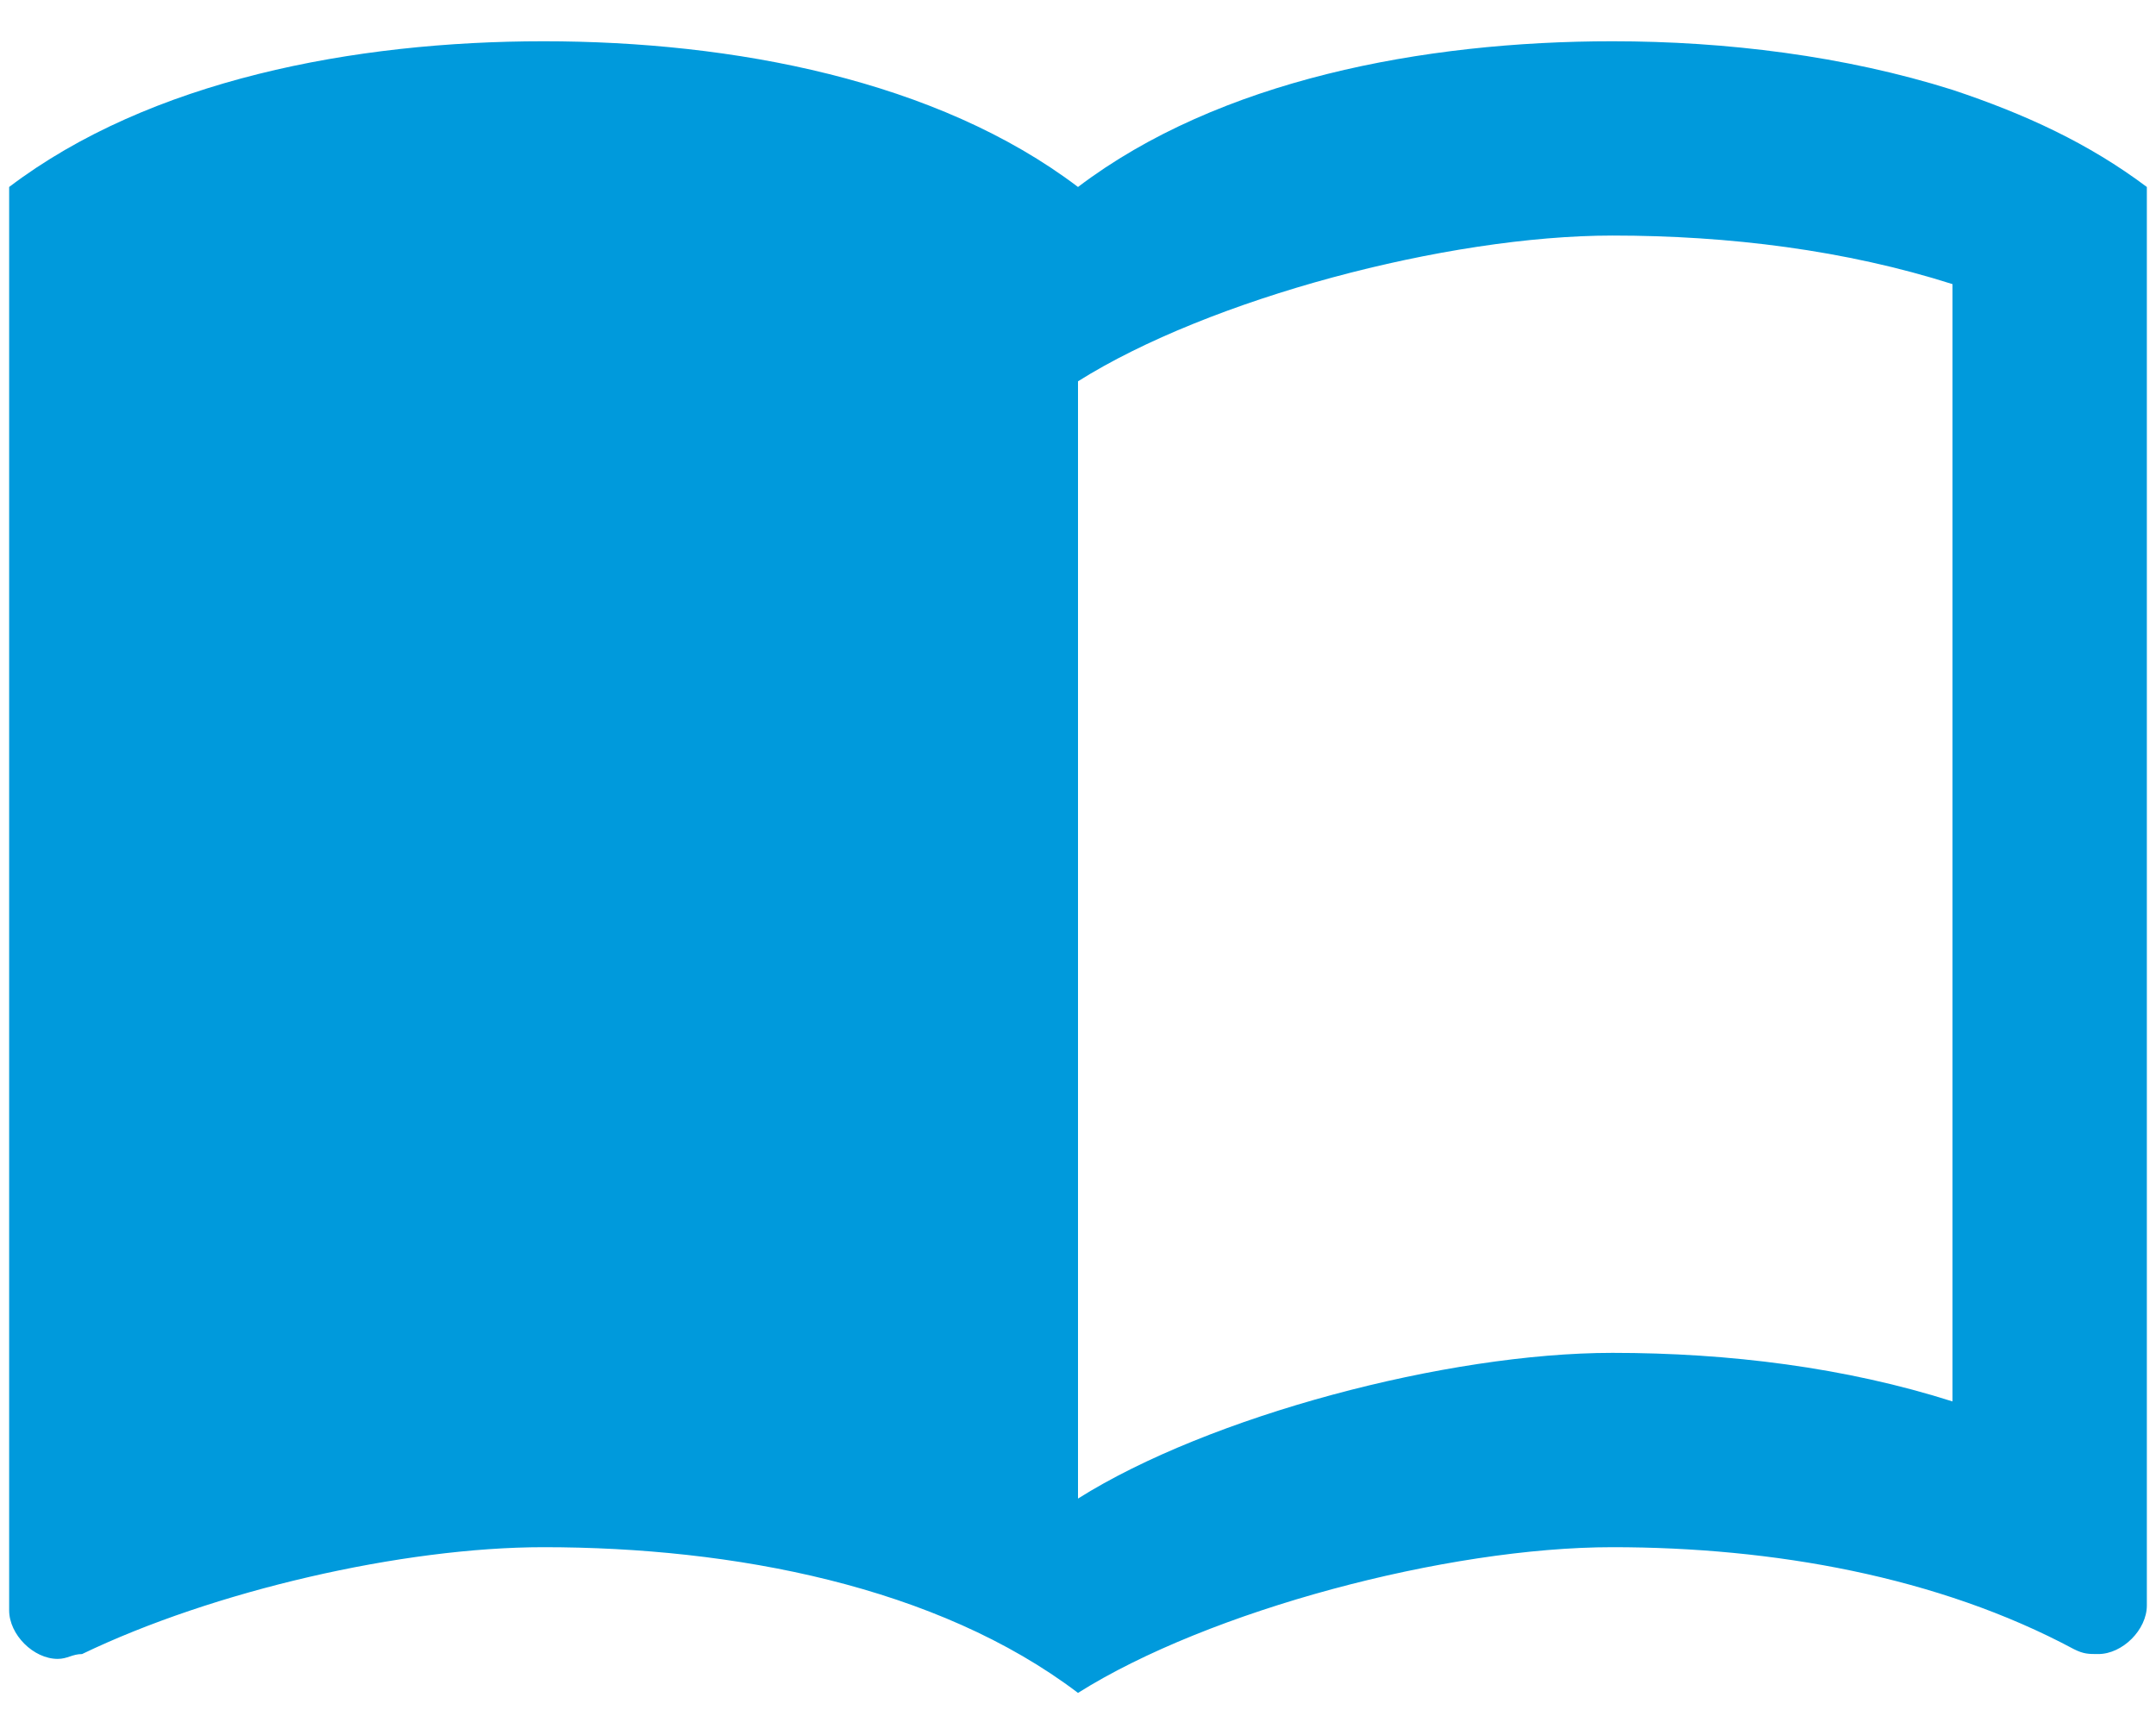
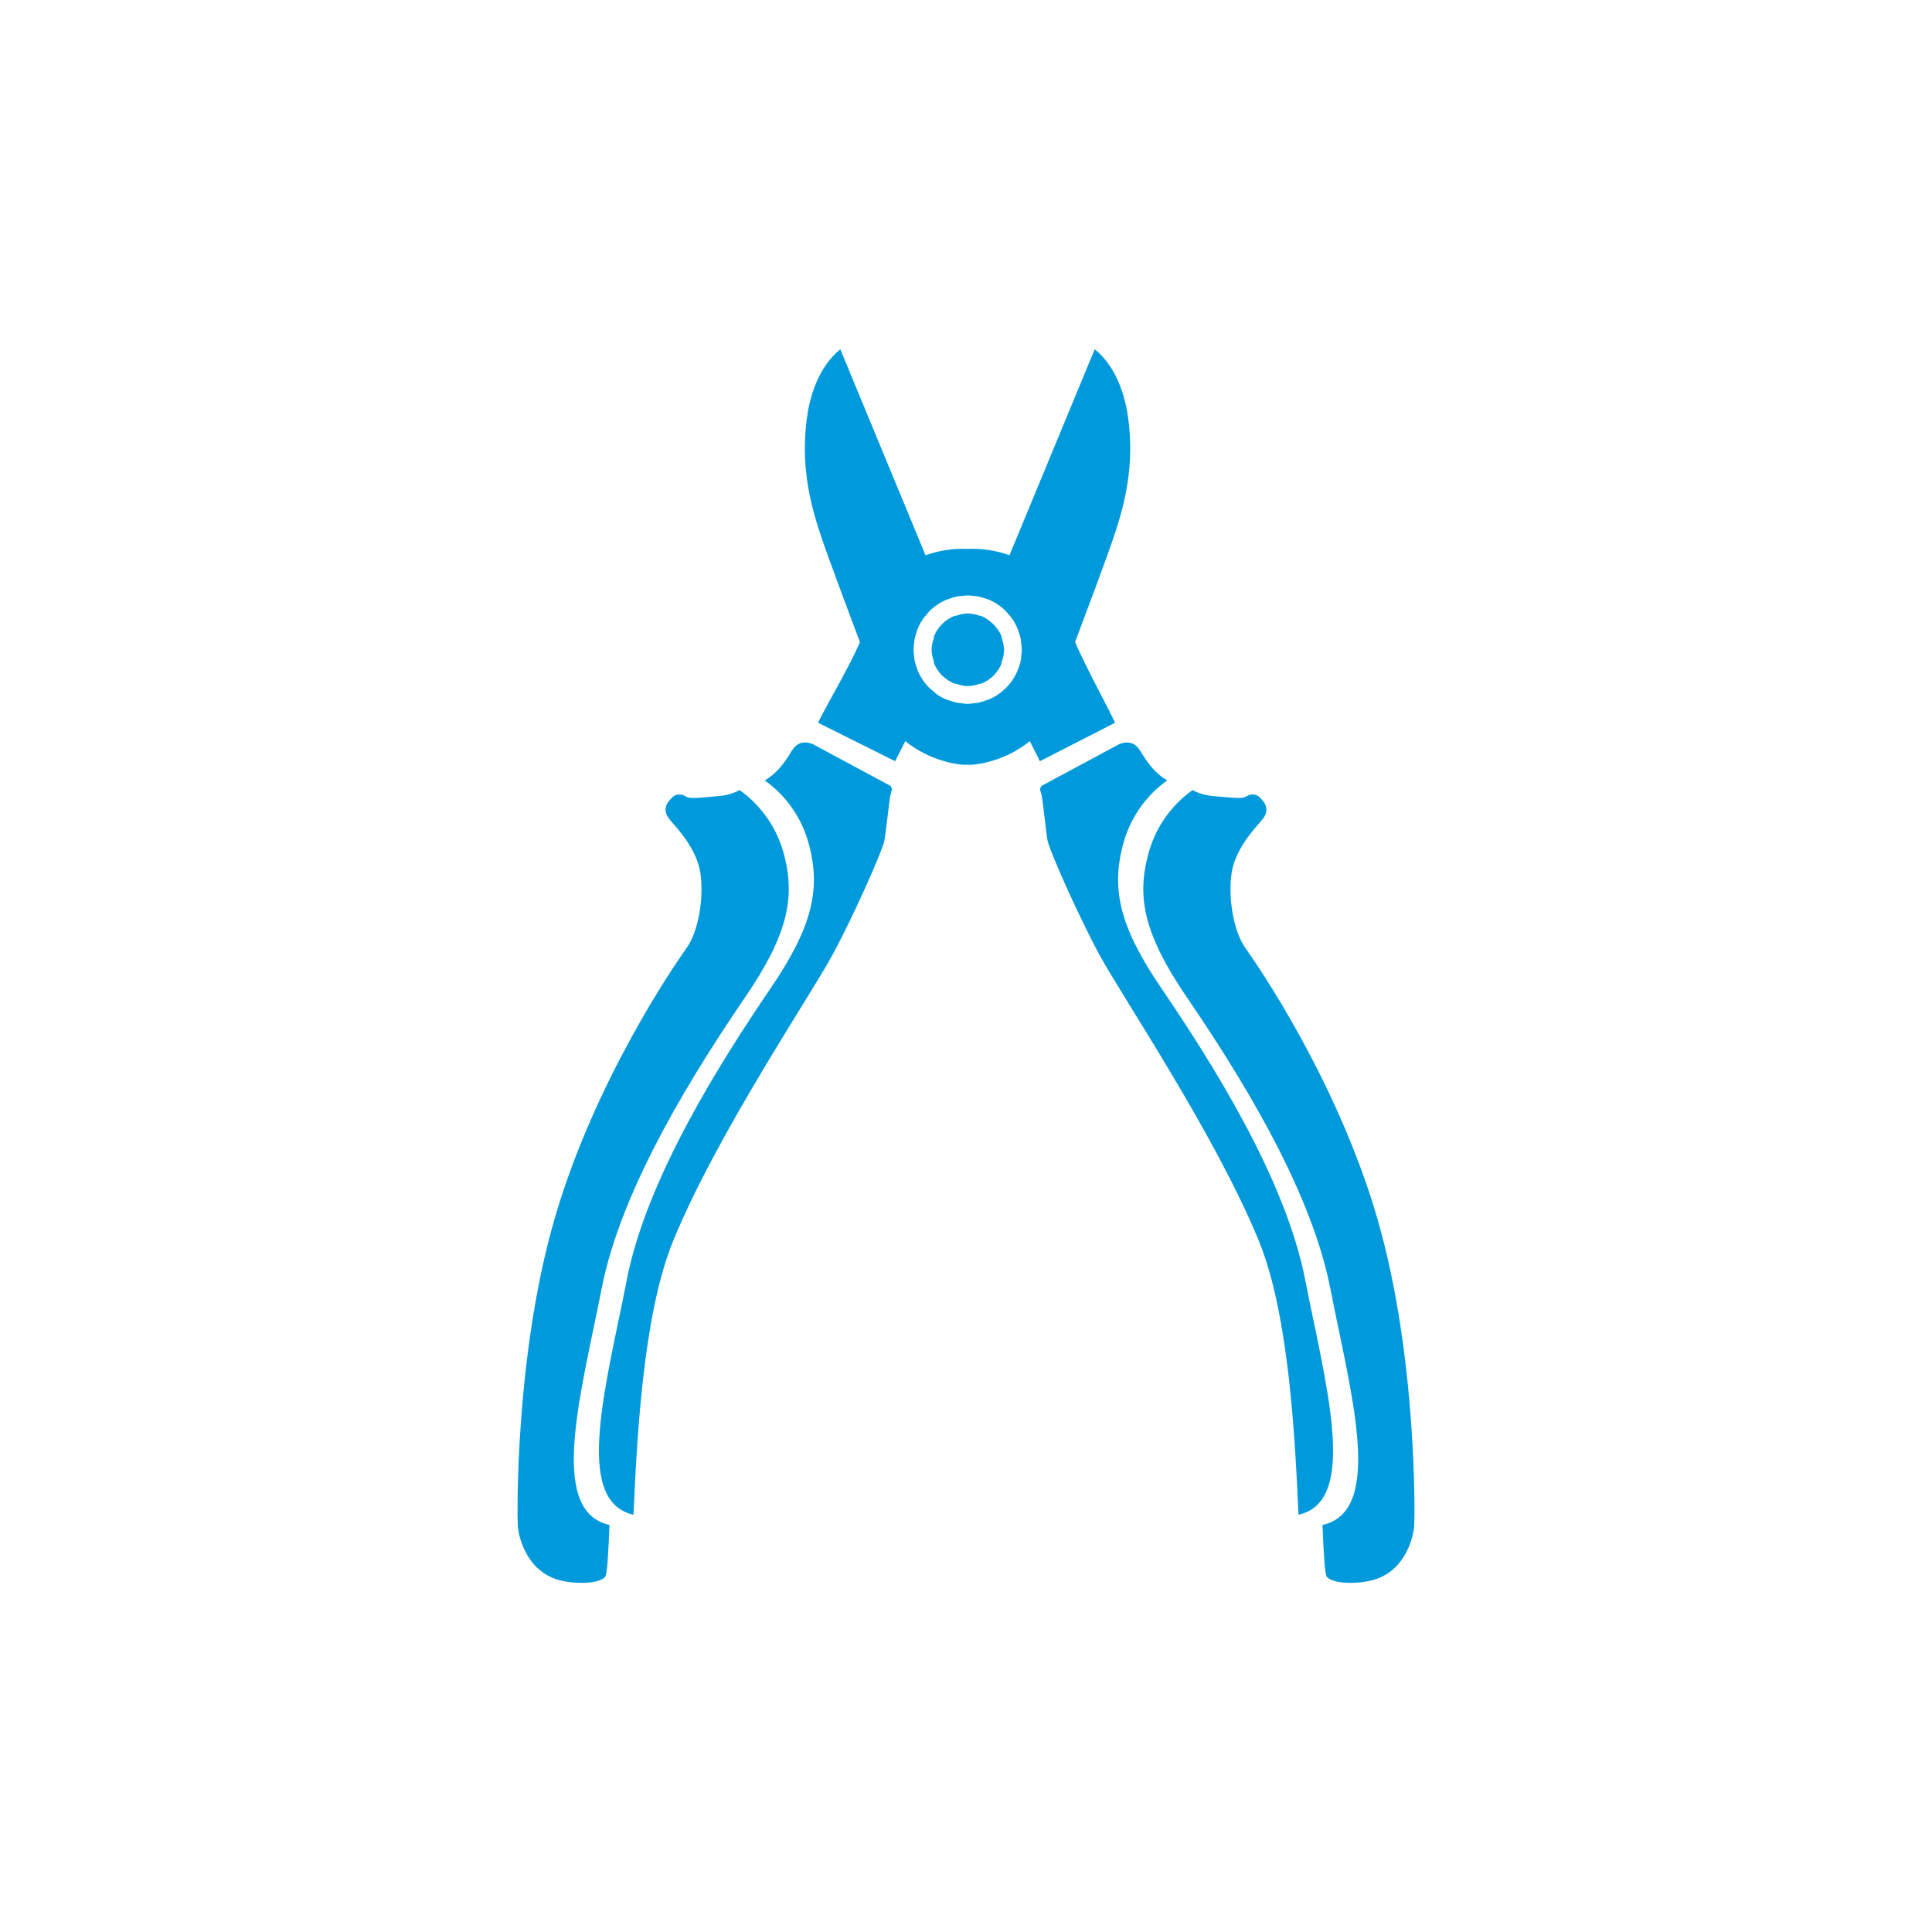
- <svg xmlns="http://www.w3.org/2000/svg" width="49" height="39" viewBox="0 0 49 39" fill="none">
-   <path d="M44.375 2.042C41.924 1.269 39.23 0.938 36.646 0.938C32.34 0.938 27.702 1.821 24.5 4.25C21.298 1.821 16.66 0.938 12.354 0.938C8.048 0.938 3.41 1.821 0.208 4.25V36.602C0.208 37.154 0.76 37.706 1.312 37.706C1.533 37.706 1.644 37.596 1.865 37.596C4.846 36.16 9.152 35.167 12.354 35.167C16.66 35.167 21.298 36.05 24.5 38.479C27.481 36.602 32.892 35.167 36.646 35.167C40.289 35.167 44.044 35.829 47.135 37.485C47.356 37.596 47.467 37.596 47.687 37.596C48.239 37.596 48.792 37.044 48.792 36.492V4.25C47.467 3.256 46.031 2.594 44.375 2.042ZM44.375 31.854C41.946 31.081 39.296 30.75 36.646 30.75C32.892 30.75 27.481 32.185 24.5 34.062V8.667C27.481 6.79 32.892 5.354 36.646 5.354C39.296 5.354 41.946 5.685 44.375 6.458V31.854Z" fill="#009ADC" />
+ <svg xmlns="http://www.w3.org/2000/svg" viewBox="0 0 512 512">
+   <defs>
+     <style>.cls-1{fill:#009adc;}</style>
+   </defs>
+   <g id="正面訊息">
+     <path class="cls-1" d="M296.7,197.15c-7.93,4.26-16.13,8.65-20.65,11.1-.52.55-.46,1.11-.14,2,.43,1.2,1.23,10.2,1.75,12.68s7.72,19,13.65,30,30.79,47.75,42.33,76c8.09,19.79,9.6,53.45,10.48,72.48l.46-.11c7.74-2,9.42-10.71,8.45-22.42s-4.5-26.19-7.11-39.58c-5.25-27.2-25.33-58.55-38.1-77.34-11.1-16.27-13.29-26.21-10.29-37.82a30.35,30.35,0,0,1,11.8-17.33c-4.32-2.48-6.43-6.83-7.51-8.35C300.56,196.74,298.81,196.37,296.7,197.15Z" />
+     <path class="cls-1" d="M265.38,175.84a1.78,1.78,0,0,0,.07-.39,9.45,9.45,0,0,0,.64-3.3,9.22,9.22,0,0,0-.51-2.64,10.35,10.35,0,0,0-.2-1s0,0,0,0a10.58,10.58,0,0,0-5.26-5.24h0c-.19-.08-.38,0-.57-.11a9.84,9.84,0,0,0-3.08-.59,9.68,9.68,0,0,0-3,.58c-.21.08-.44,0-.66.12h0a9.76,9.76,0,0,0-5.25,5.24l0,0c-.13.34-.08.66-.19,1a9.91,9.91,0,0,0-.5,2.69,9.5,9.5,0,0,0,.52,2.75c.1.31.05.62.17.93l0,0a9.94,9.94,0,0,0,2.12,3.15,10.09,10.09,0,0,0,3.14,2.09h0c.25.1.51.06.77.14a9.28,9.28,0,0,0,2.9.57,9.38,9.38,0,0,0,2.88-.56c.27-.09.53-.05.79-.15l0,0a9.62,9.62,0,0,0,3.14-2.08,9.72,9.72,0,0,0,2.11-3.17Z" />
+     <path class="cls-1" d="M314.4,264.11c12.8,18.76,32.89,50.16,38.17,77.43,2.6,13.41,6.17,27.95,7.12,39.65S359,401.87,351,404l-.52.14c.33,7.91.6,13.22,1.18,13.8,2,2,8.77,1.84,12.59.68,8.45-2.6,10.37-11.67,10.53-14.28s.77-44.77-9.65-81-31.5-67.11-35.06-72.05c-3.18-4.44-4.65-13.38-3.68-19.9s6.14-11.81,8.14-14.21.85-4.31-.37-5.53a2.75,2.75,0,0,0-3.61-.73c-1.15.66-1.38.81-9.51,0a13.55,13.55,0,0,1-5-1.54,30.29,30.29,0,0,0-11.8,17.22C301.2,238,303.35,247.85,314.4,264.11Z" />
+     <path class="cls-1" d="M215.3,197.15c7.93,4.26,16.13,8.65,20.65,11.1.52.55.45,1.11.14,2-.43,1.2-1.23,10.2-1.75,12.68s-7.72,19-13.65,30-30.79,47.75-42.33,76c-8.09,19.79-9.6,53.45-10.48,72.48l-.46-.11c-7.74-2-9.42-10.71-8.45-22.42s4.51-26.19,7.11-39.58c5.25-27.2,25.33-58.55,38.1-77.34,11.1-16.27,13.29-26.21,10.29-37.82a30.35,30.35,0,0,0-11.8-17.33c4.32-2.48,6.43-6.83,7.5-8.35C211.44,196.74,213.19,196.37,215.3,197.15Z" />
+     <path class="cls-1" d="M197.59,264.11c-12.79,18.76-32.88,50.16-38.16,77.43-2.61,13.41-6.17,27.95-7.12,39.65S153,401.87,161,404l.52.14c-.33,7.91-.6,13.22-1.18,13.8-2,2-8.78,1.84-12.59.68-8.45-2.6-10.37-11.67-10.53-14.28s-.77-44.77,9.65-81,31.5-67.11,35.05-72.05c3.19-4.44,4.66-13.38,3.69-19.9s-6.14-11.81-8.14-14.21-.85-4.31.37-5.53a2.75,2.75,0,0,1,3.61-.73c1.15.66,1.38.81,9.51,0a13.55,13.55,0,0,0,5.05-1.54,30.29,30.29,0,0,1,11.8,17.22C210.8,238,208.65,247.85,197.59,264.11Z" />
+     <path class="cls-1" d="M299,111c-1.47-11.37-6.53-16.59-8.89-18.44v0l-22.59,54.59a28.79,28.79,0,0,0-11.12-1.68,28.58,28.58,0,0,0-11.12,1.69l-22.59-54.6c-2.34,1.85-7.41,7.07-8.88,18.44-2,15,2.11,26.54,5.61,36.35,1.24,3.49,4.64,12.6,8.48,22.84-3.4,7.67-9.59,17.94-11.09,21.35l20.41,10.19,2.69-5.32a28.85,28.85,0,0,0,10.13,5.26,25.14,25.14,0,0,0,5.12,1c.42,0,2.07,0,2.48,0a25,25,0,0,0,5.12-1,28.74,28.74,0,0,0,10.16-5.26l2.66,5.32,19.91-10.19c-1.5-3.41-7.2-13.68-10.59-21.35,3.83-10.24,7.24-19.35,8.48-22.84C296.89,137.55,301,126,299,111ZM270.63,173.9c0,.35,0,.68-.1,1a13.87,13.87,0,0,1-.82,2.69,14.09,14.09,0,0,1-3.15,4.75l-.18.16a15.27,15.27,0,0,1-2.05,1.65,14.68,14.68,0,0,1-2.42,1.28,6.36,6.36,0,0,1-.71.21,12.66,12.66,0,0,1-2,.6,10.89,10.89,0,0,1-1.28.14,8.11,8.11,0,0,1-3,0,11.13,11.13,0,0,1-1.28-.14,12.25,12.25,0,0,1-2-.6,5.94,5.94,0,0,1-.72-.21,14.33,14.33,0,0,1-2.51-1.33c-.36-.24-.7-.58-1-.87a13.88,13.88,0,0,1-1.1-.9,14.24,14.24,0,0,1-3.14-4.72,2.81,2.81,0,0,0-.1-.31,15,15,0,0,1-.71-2.38c-.08-.4-.08-.8-.13-1.2s-.13-1-.13-1.58.08-1,.13-1.54.05-.83.14-1.23a15.17,15.17,0,0,1,.62-2.1c.08-.2.1-.41.19-.61a15.38,15.38,0,0,1,1.33-2.51,17.82,17.82,0,0,1,1.14-1.39c.21-.25.39-.52.62-.76a14.42,14.42,0,0,1,4.72-3.13l.43-.14a16.12,16.12,0,0,1,2.26-.67c.41-.07.81-.08,1.22-.13a13.67,13.67,0,0,1,1.56-.13,14,14,0,0,1,1.57.13c.4.05.81.06,1.2.13a15.65,15.65,0,0,1,2.28.68c.14.06.29.08.42.13A14.38,14.38,0,0,1,266.6,162c.2.2.36.45.55.66a16.91,16.91,0,0,1,1.22,1.49,13.94,13.94,0,0,1,1.32,2.51,5.6,5.6,0,0,1,.21.66,13.5,13.5,0,0,1,.61,2c.09.44.1.89.15,1.33a11.67,11.67,0,0,1,.13,1.44A12.94,12.94,0,0,1,270.63,173.9Z" />
+   </g>
</svg>
